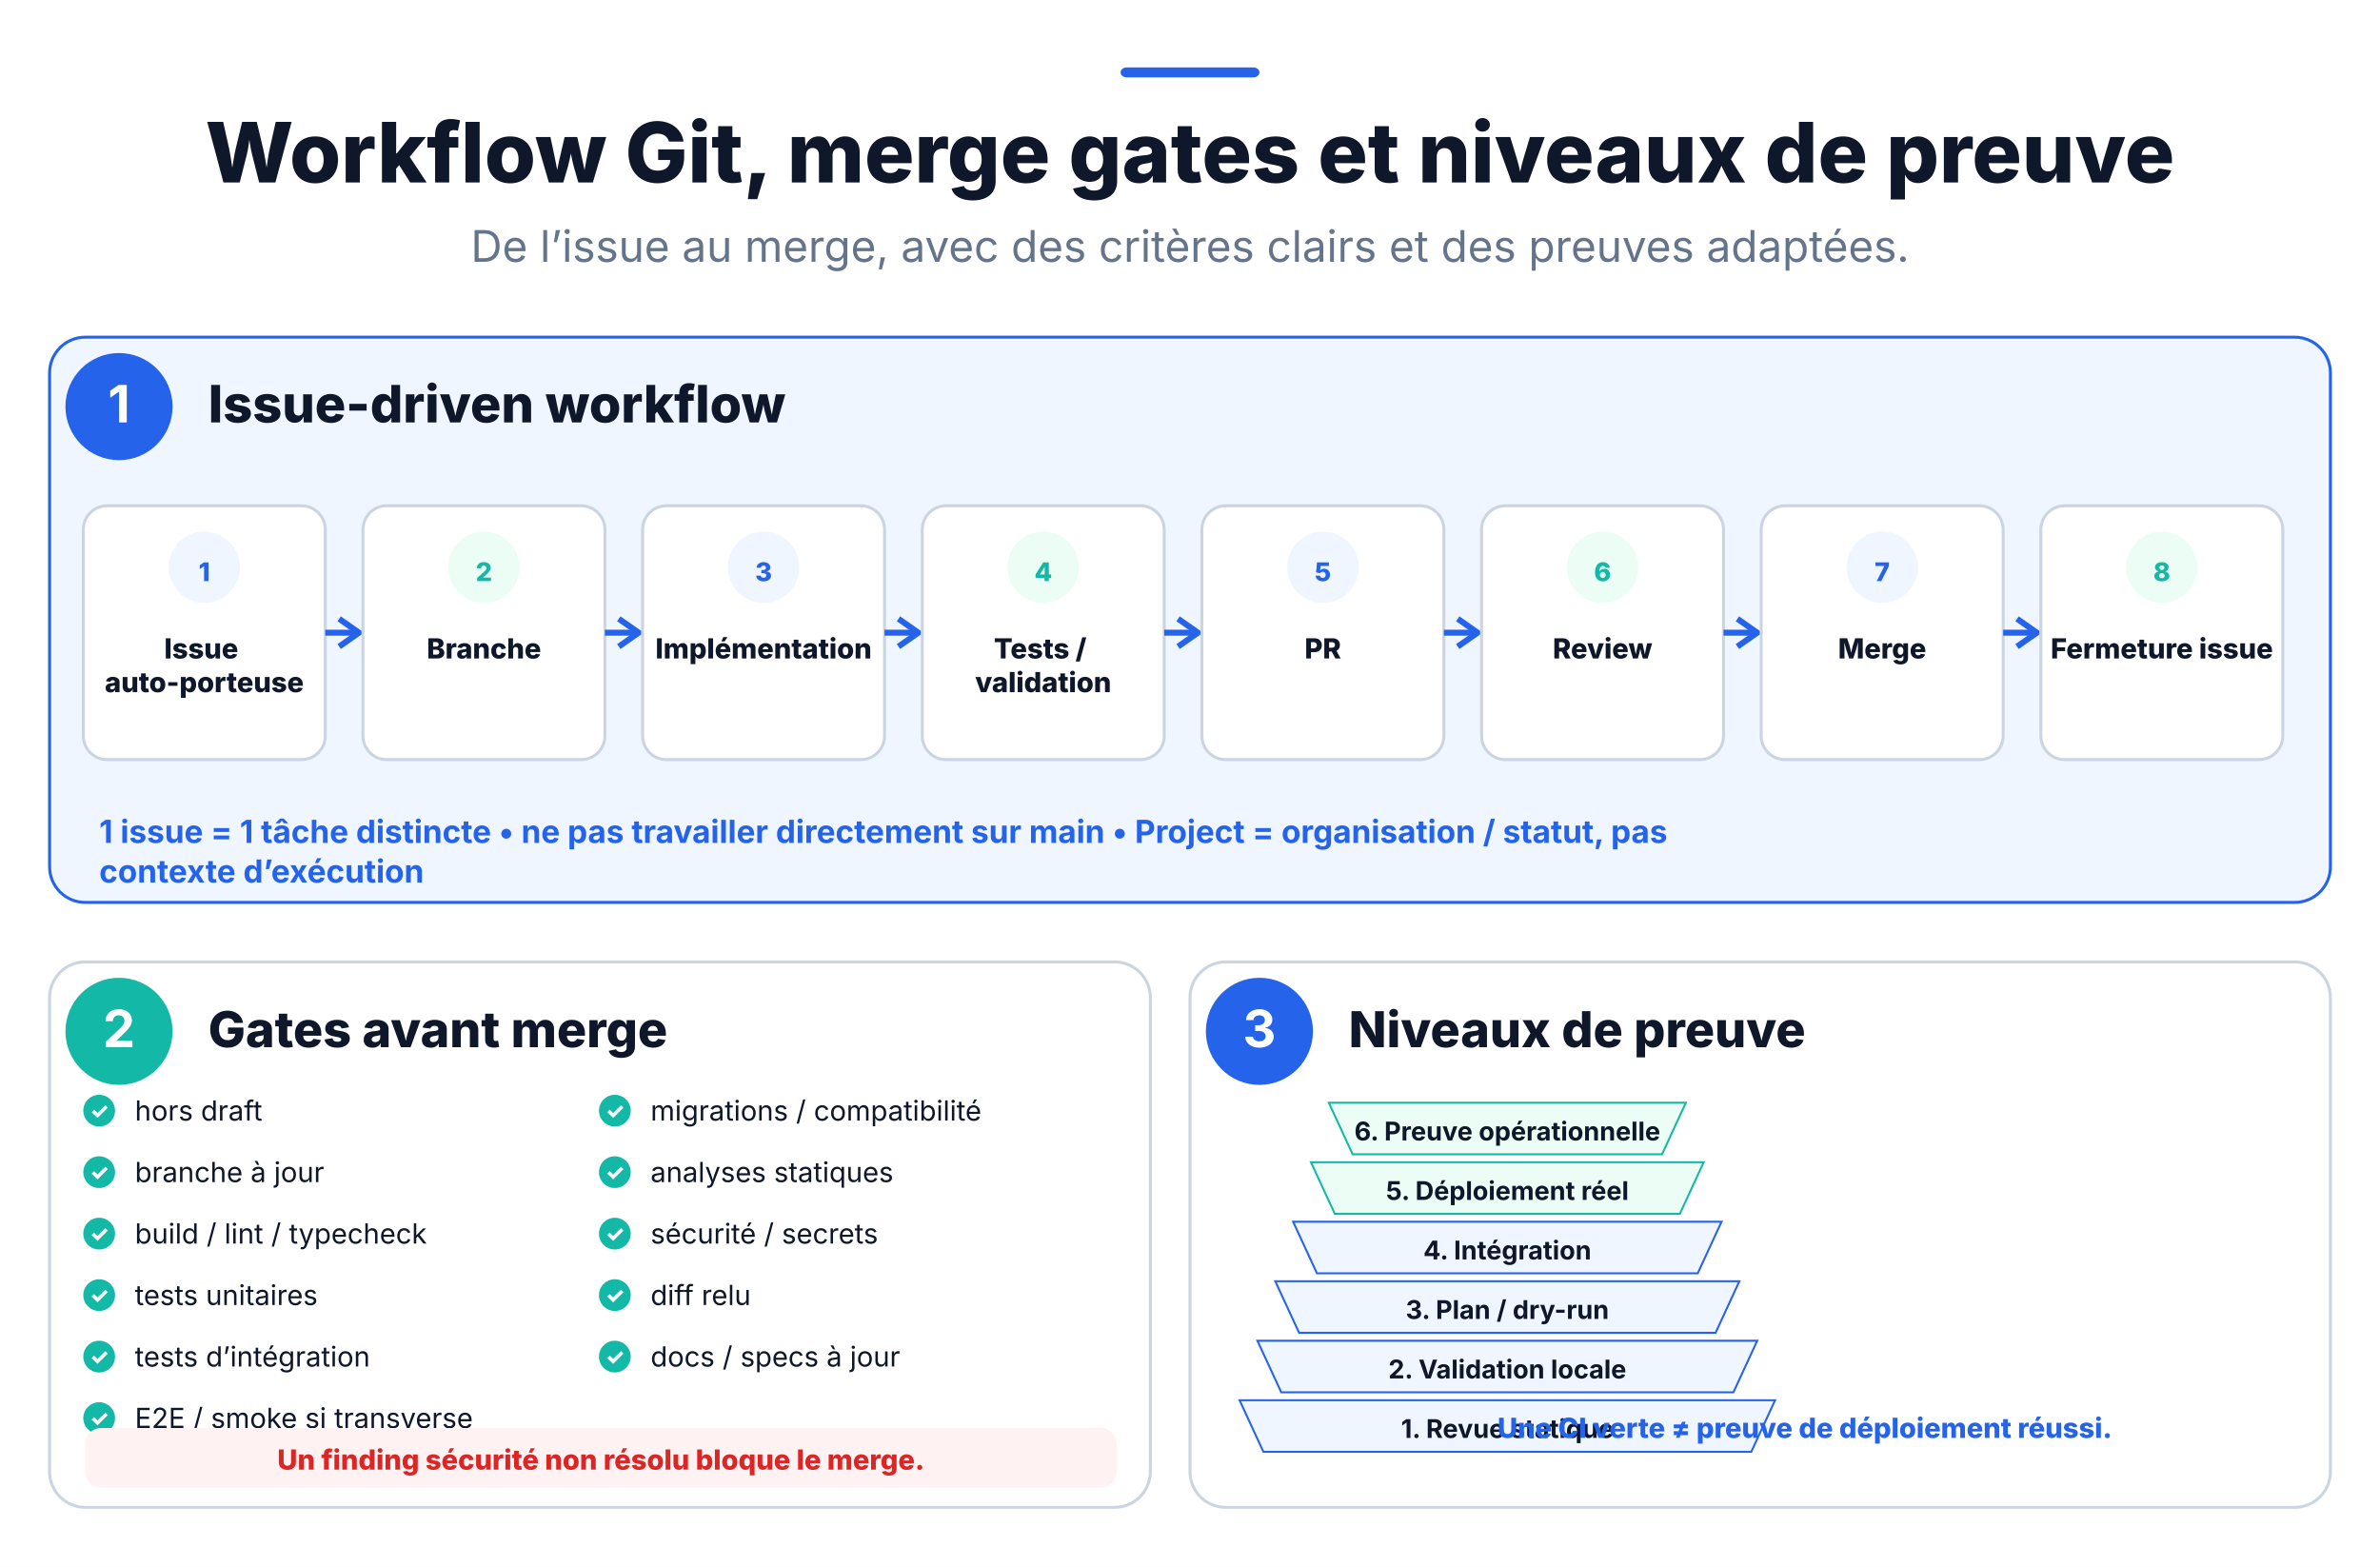
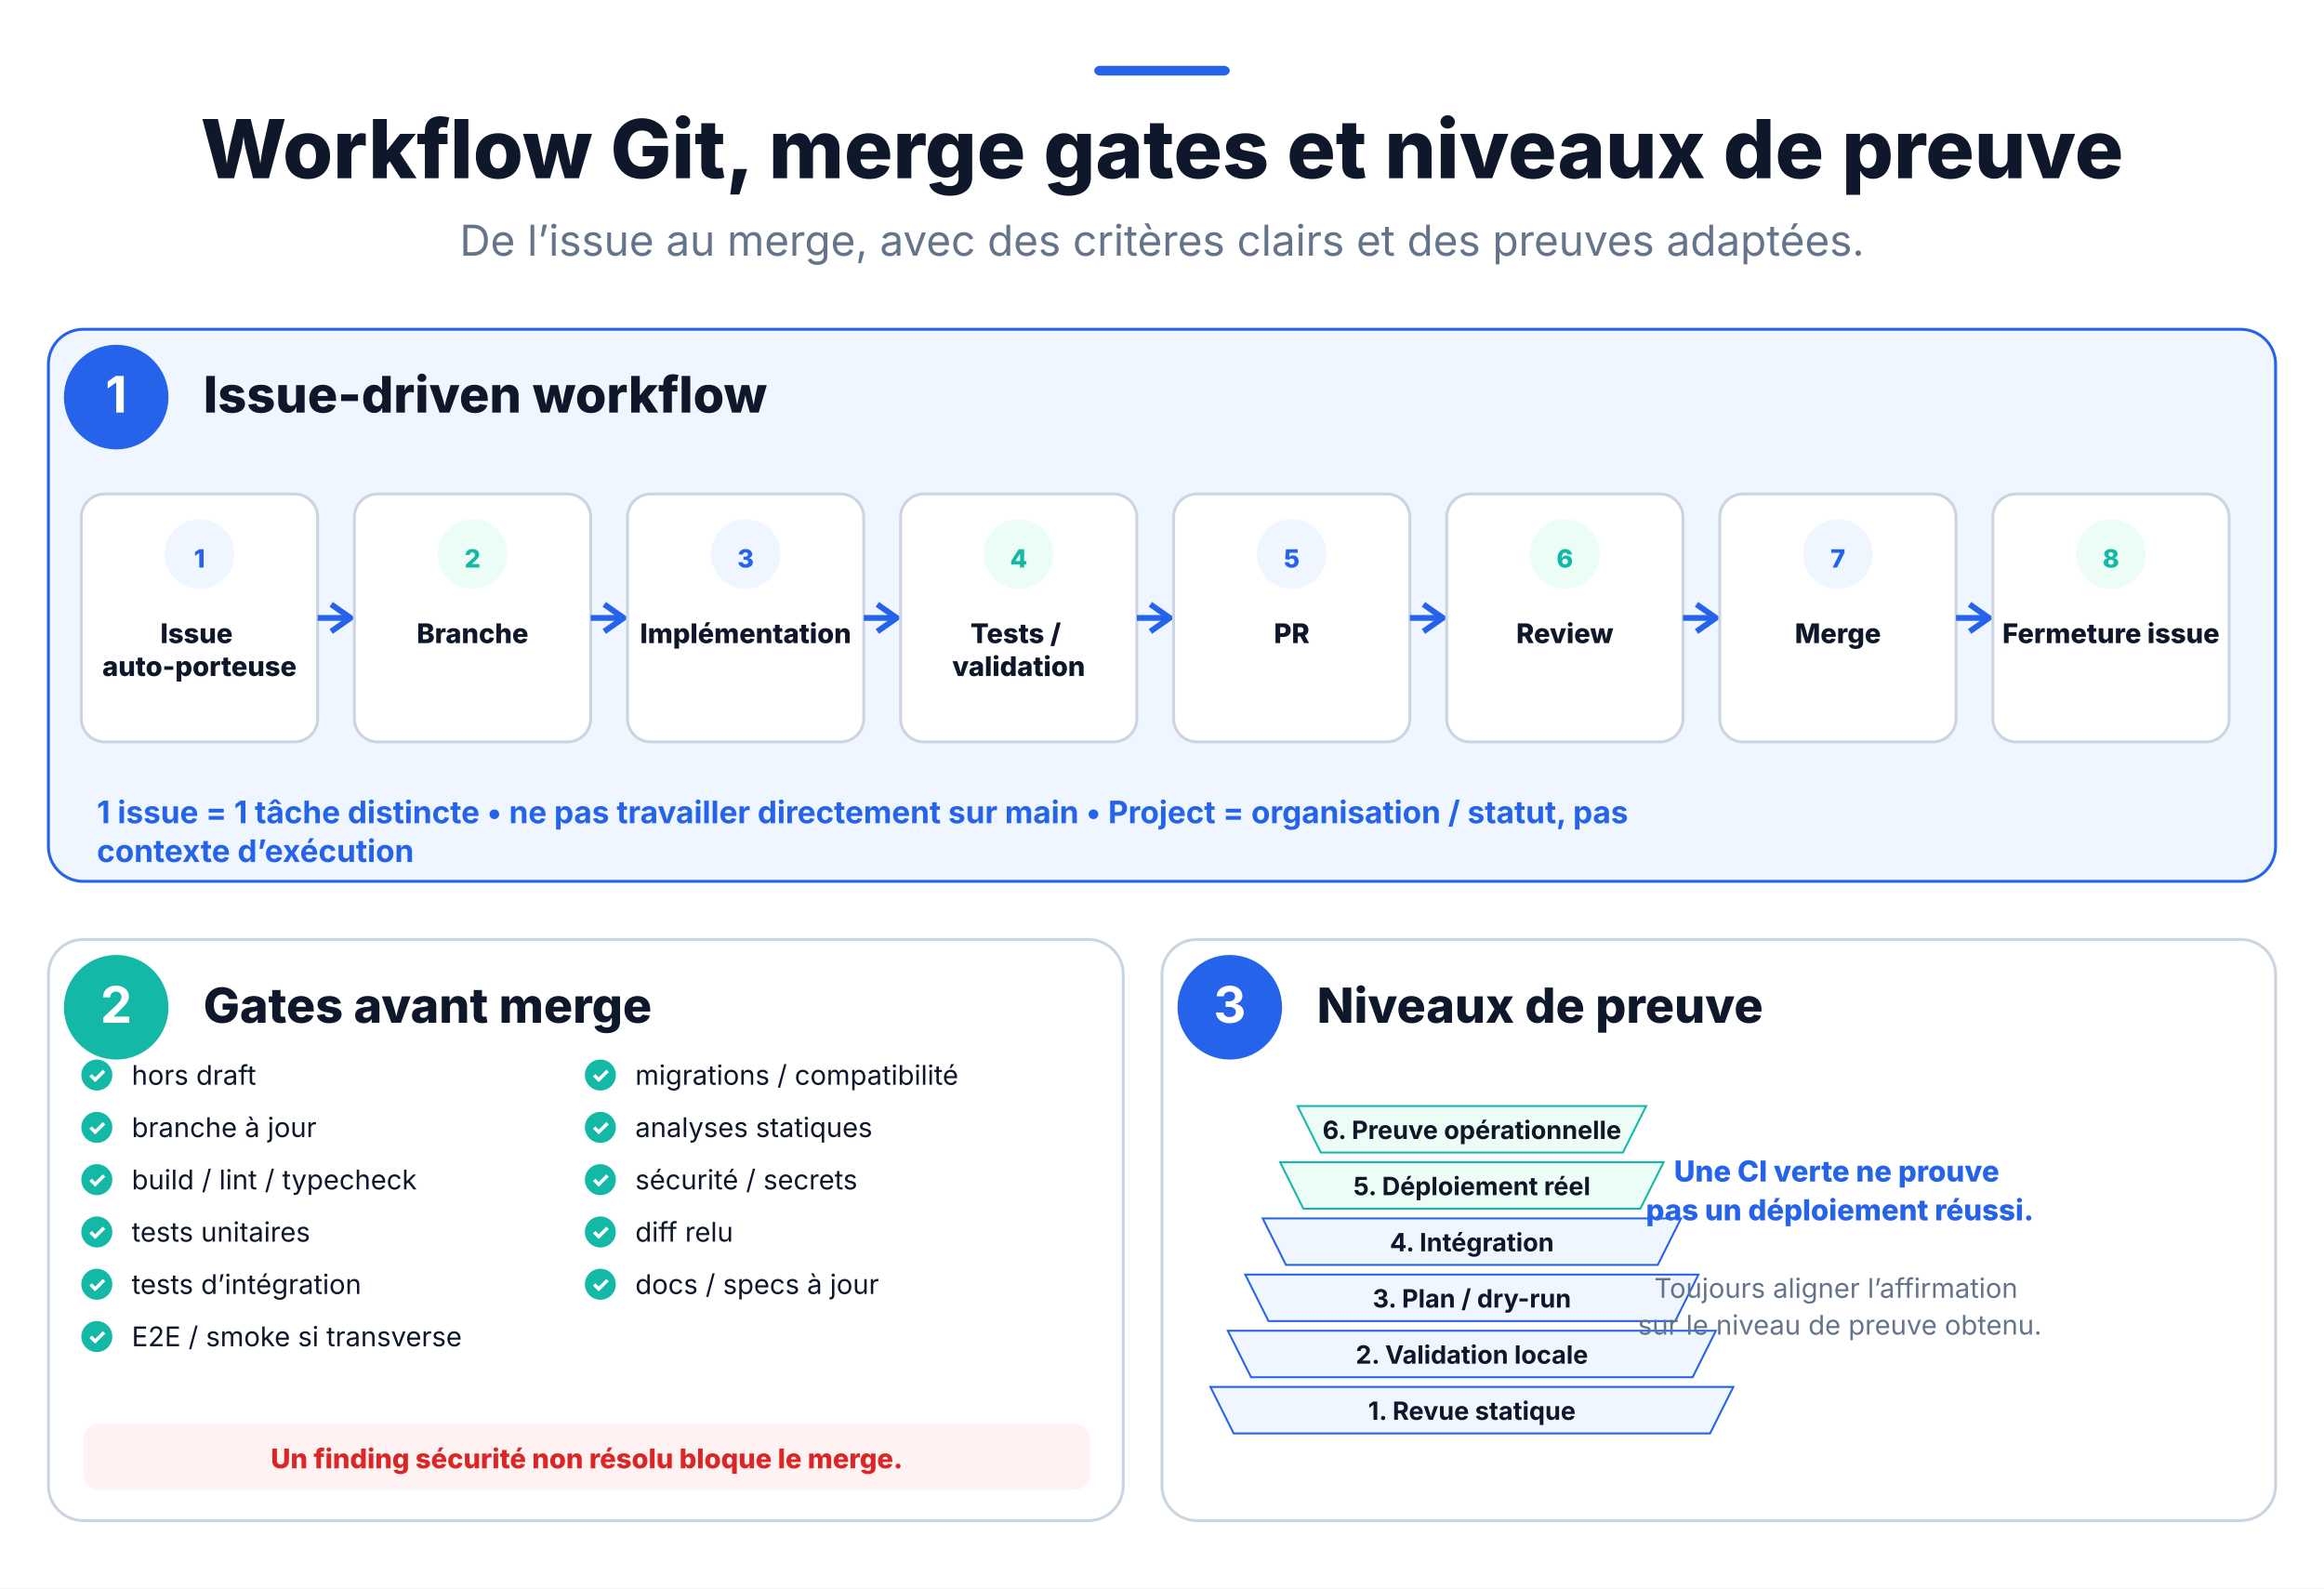
- <svg xmlns="http://www.w3.org/2000/svg" width="1200" height="790" viewBox="0 0 1200 790">
-   <rect width="1200" height="790" fill="#FFFFFF" />
+ <svg xmlns="http://www.w3.org/2000/svg" width="1200" height="820" viewBox="0 0 1200 820">
+   <rect width="1200" height="820" fill="#FFFFFF" />
  <rect x="565" y="34" width="70" height="5" rx="3" fill="#2563EB" />
  <text x="600" y="92" font-family="Inter,Segoe UI,Arial,sans-serif" font-size="42" font-weight="800" fill="#0F172A" text-anchor="middle">
    <tspan x="600" dy="0">Workflow Git, merge gates et niveaux de preuve</tspan>
  </text>
  <text x="600" y="132" font-family="Inter,Segoe UI,Arial,sans-serif" font-size="22" font-weight="400" fill="#64748B" text-anchor="middle">
    <tspan x="600" dy="0">De l’issue au merge, avec des critères clairs et des preuves adaptées.</tspan>
  </text>
  <rect x="25" y="170" width="1150" height="285" rx="18" fill="#EFF6FF" stroke="#2563EB" stroke-width="1.5" />
  <circle cx="60" cy="205" r="27" fill="#2563EB" />
  <text x="60" y="213" font-family="Inter,Segoe UI,Arial,sans-serif" font-size="26" font-weight="700" fill="#fff" text-anchor="middle">
    <tspan x="60" dy="0">1</tspan>
  </text>
  <text x="105" y="213" font-family="Inter,Segoe UI,Arial,sans-serif" font-size="26" font-weight="800" fill="#0F172A" text-anchor="start">
    <tspan x="105" dy="0">Issue-driven workflow</tspan>
  </text>
  <rect x="42" y="255" width="122" height="128" rx="12" fill="#FFFFFF" stroke="#CBD5E1" stroke-width="1.5" />
  <circle cx="103" cy="286" r="18" fill="#EFF6FF" />
  <text x="103" y="293" font-family="Inter,Segoe UI,Arial,sans-serif" font-size="13" font-weight="800" fill="#2563EB" text-anchor="middle">
    <tspan x="103" dy="0">1</tspan>
  </text>
  <text x="103" y="332" font-family="Inter,Segoe UI,Arial,sans-serif" font-size="14" font-weight="800" fill="#0F172A" text-anchor="middle">
    <tspan x="103" dy="0">Issue</tspan>
    <tspan x="103" dy="17">auto-porteuse</tspan>
  </text>
  <line x1="164" y1="319" x2="181" y2="319" stroke="#2563EB" stroke-width="3" />
  <path d="M 171 312 L 181 319 L 171 326" fill="none" stroke="#2563EB" stroke-width="3" />
  <rect x="183" y="255" width="122" height="128" rx="12" fill="#FFFFFF" stroke="#CBD5E1" stroke-width="1.5" />
  <circle cx="244" cy="286" r="18" fill="#ECFDF5" />
  <text x="244" y="293" font-family="Inter,Segoe UI,Arial,sans-serif" font-size="13" font-weight="800" fill="#14B8A6" text-anchor="middle">
    <tspan x="244" dy="0">2</tspan>
  </text>
  <text x="244" y="332" font-family="Inter,Segoe UI,Arial,sans-serif" font-size="14" font-weight="800" fill="#0F172A" text-anchor="middle">
    <tspan x="244" dy="0">Branche</tspan>
  </text>
  <line x1="305" y1="319" x2="322" y2="319" stroke="#2563EB" stroke-width="3" />
  <path d="M 312 312 L 322 319 L 312 326" fill="none" stroke="#2563EB" stroke-width="3" />
  <rect x="324" y="255" width="122" height="128" rx="12" fill="#FFFFFF" stroke="#CBD5E1" stroke-width="1.5" />
  <circle cx="385" cy="286" r="18" fill="#EFF6FF" />
  <text x="385" y="293" font-family="Inter,Segoe UI,Arial,sans-serif" font-size="13" font-weight="800" fill="#2563EB" text-anchor="middle">
    <tspan x="385" dy="0">3</tspan>
  </text>
  <text x="385" y="332" font-family="Inter,Segoe UI,Arial,sans-serif" font-size="14" font-weight="800" fill="#0F172A" text-anchor="middle">
    <tspan x="385" dy="0">Implémentation</tspan>
  </text>
  <line x1="446" y1="319" x2="463" y2="319" stroke="#2563EB" stroke-width="3" />
  <path d="M 453 312 L 463 319 L 453 326" fill="none" stroke="#2563EB" stroke-width="3" />
  <rect x="465" y="255" width="122" height="128" rx="12" fill="#FFFFFF" stroke="#CBD5E1" stroke-width="1.5" />
  <circle cx="526" cy="286" r="18" fill="#ECFDF5" />
  <text x="526" y="293" font-family="Inter,Segoe UI,Arial,sans-serif" font-size="13" font-weight="800" fill="#14B8A6" text-anchor="middle">
    <tspan x="526" dy="0">4</tspan>
  </text>
  <text x="526" y="332" font-family="Inter,Segoe UI,Arial,sans-serif" font-size="14" font-weight="800" fill="#0F172A" text-anchor="middle">
    <tspan x="526" dy="0">Tests /</tspan>
    <tspan x="526" dy="17">validation</tspan>
  </text>
  <line x1="587" y1="319" x2="604" y2="319" stroke="#2563EB" stroke-width="3" />
  <path d="M 594 312 L 604 319 L 594 326" fill="none" stroke="#2563EB" stroke-width="3" />
  <rect x="606" y="255" width="122" height="128" rx="12" fill="#FFFFFF" stroke="#CBD5E1" stroke-width="1.5" />
  <circle cx="667" cy="286" r="18" fill="#EFF6FF" />
  <text x="667" y="293" font-family="Inter,Segoe UI,Arial,sans-serif" font-size="13" font-weight="800" fill="#2563EB" text-anchor="middle">
    <tspan x="667" dy="0">5</tspan>
  </text>
  <text x="667" y="332" font-family="Inter,Segoe UI,Arial,sans-serif" font-size="14" font-weight="800" fill="#0F172A" text-anchor="middle">
    <tspan x="667" dy="0">PR</tspan>
  </text>
  <line x1="728" y1="319" x2="745" y2="319" stroke="#2563EB" stroke-width="3" />
  <path d="M 735 312 L 745 319 L 735 326" fill="none" stroke="#2563EB" stroke-width="3" />
  <rect x="747" y="255" width="122" height="128" rx="12" fill="#FFFFFF" stroke="#CBD5E1" stroke-width="1.5" />
  <circle cx="808" cy="286" r="18" fill="#ECFDF5" />
  <text x="808" y="293" font-family="Inter,Segoe UI,Arial,sans-serif" font-size="13" font-weight="800" fill="#14B8A6" text-anchor="middle">
    <tspan x="808" dy="0">6</tspan>
  </text>
  <text x="808" y="332" font-family="Inter,Segoe UI,Arial,sans-serif" font-size="14" font-weight="800" fill="#0F172A" text-anchor="middle">
    <tspan x="808" dy="0">Review</tspan>
  </text>
  <line x1="869" y1="319" x2="886" y2="319" stroke="#2563EB" stroke-width="3" />
  <path d="M 876 312 L 886 319 L 876 326" fill="none" stroke="#2563EB" stroke-width="3" />
  <rect x="888" y="255" width="122" height="128" rx="12" fill="#FFFFFF" stroke="#CBD5E1" stroke-width="1.5" />
  <circle cx="949" cy="286" r="18" fill="#EFF6FF" />
  <text x="949" y="293" font-family="Inter,Segoe UI,Arial,sans-serif" font-size="13" font-weight="800" fill="#2563EB" text-anchor="middle">
    <tspan x="949" dy="0">7</tspan>
  </text>
  <text x="949" y="332" font-family="Inter,Segoe UI,Arial,sans-serif" font-size="14" font-weight="800" fill="#0F172A" text-anchor="middle">
    <tspan x="949" dy="0">Merge</tspan>
  </text>
  <line x1="1010" y1="319" x2="1027" y2="319" stroke="#2563EB" stroke-width="3" />
  <path d="M 1017 312 L 1027 319 L 1017 326" fill="none" stroke="#2563EB" stroke-width="3" />
  <rect x="1029" y="255" width="122" height="128" rx="12" fill="#FFFFFF" stroke="#CBD5E1" stroke-width="1.5" />
  <circle cx="1090" cy="286" r="18" fill="#ECFDF5" />
  <text x="1090" y="293" font-family="Inter,Segoe UI,Arial,sans-serif" font-size="13" font-weight="800" fill="#14B8A6" text-anchor="middle">
    <tspan x="1090" dy="0">8</tspan>
  </text>
  <text x="1090" y="332" font-family="Inter,Segoe UI,Arial,sans-serif" font-size="14" font-weight="800" fill="#0F172A" text-anchor="middle">
    <tspan x="1090" dy="0">Fermeture issue</tspan>
  </text>
  <text x="50" y="425" font-family="Inter,Segoe UI,Arial,sans-serif" font-size="16" font-weight="700" fill="#2563EB" text-anchor="start">
    <tspan x="50" dy="0">1 issue = 1 tâche distincte • ne pas travailler directement sur main • Project = organisation / statut, pas</tspan>
    <tspan x="50" dy="20">contexte d’exécution</tspan>
  </text>
-   <rect x="25" y="485" width="555" height="275" rx="18" fill="#FFFFFF" stroke="#CBD5E1" stroke-width="1.5" />
+   <rect x="25" y="485" width="555" height="300" rx="18" fill="#FFFFFF" stroke="#CBD5E1" stroke-width="1.5" />
  <circle cx="60" cy="520" r="27" fill="#14B8A6" />
  <text x="60" y="528" font-family="Inter,Segoe UI,Arial,sans-serif" font-size="26" font-weight="700" fill="#fff" text-anchor="middle">
    <tspan x="60" dy="0">2</tspan>
  </text>
  <text x="105" y="528" font-family="Inter,Segoe UI,Arial,sans-serif" font-size="25" font-weight="800" fill="#0F172A" text-anchor="start">
    <tspan x="105" dy="0">Gates avant merge</tspan>
  </text>
-   <circle cx="50" cy="560" r="8" fill="#14B8A6" />
-   <text x="50" y="564" font-family="Inter,Segoe UI,Arial,sans-serif" font-size="11" font-weight="800" fill="#fff" text-anchor="middle">
-     <tspan x="50" dy="0">✓</tspan>
-   </text>
-   <text x="68" y="565" font-family="Inter,Segoe UI,Arial,sans-serif" font-size="14" font-weight="400" fill="#0F172A" text-anchor="start">
+   <circle cx="50" cy="555" r="8" fill="#14B8A6" />
+   <text x="50" y="559" font-family="Inter,Segoe UI,Arial,sans-serif" font-size="11" font-weight="800" fill="#fff" text-anchor="middle">
+     <tspan x="50" dy="0">✓</tspan>
+   </text>
+   <text x="68" y="560" font-family="Inter,Segoe UI,Arial,sans-serif" font-size="14" font-weight="400" fill="#0F172A" text-anchor="start">
    <tspan x="68" dy="0">hors draft</tspan>
  </text>
-   <circle cx="50" cy="591" r="8" fill="#14B8A6" />
-   <text x="50" y="595" font-family="Inter,Segoe UI,Arial,sans-serif" font-size="11" font-weight="800" fill="#fff" text-anchor="middle">
-     <tspan x="50" dy="0">✓</tspan>
-   </text>
-   <text x="68" y="596" font-family="Inter,Segoe UI,Arial,sans-serif" font-size="14" font-weight="400" fill="#0F172A" text-anchor="start">
+   <circle cx="50" cy="582" r="8" fill="#14B8A6" />
+   <text x="50" y="586" font-family="Inter,Segoe UI,Arial,sans-serif" font-size="11" font-weight="800" fill="#fff" text-anchor="middle">
+     <tspan x="50" dy="0">✓</tspan>
+   </text>
+   <text x="68" y="587" font-family="Inter,Segoe UI,Arial,sans-serif" font-size="14" font-weight="400" fill="#0F172A" text-anchor="start">
    <tspan x="68" dy="0">branche à jour</tspan>
  </text>
-   <circle cx="50" cy="622" r="8" fill="#14B8A6" />
-   <text x="50" y="626" font-family="Inter,Segoe UI,Arial,sans-serif" font-size="11" font-weight="800" fill="#fff" text-anchor="middle">
-     <tspan x="50" dy="0">✓</tspan>
-   </text>
-   <text x="68" y="627" font-family="Inter,Segoe UI,Arial,sans-serif" font-size="14" font-weight="400" fill="#0F172A" text-anchor="start">
+   <circle cx="50" cy="609" r="8" fill="#14B8A6" />
+   <text x="50" y="613" font-family="Inter,Segoe UI,Arial,sans-serif" font-size="11" font-weight="800" fill="#fff" text-anchor="middle">
+     <tspan x="50" dy="0">✓</tspan>
+   </text>
+   <text x="68" y="614" font-family="Inter,Segoe UI,Arial,sans-serif" font-size="14" font-weight="400" fill="#0F172A" text-anchor="start">
    <tspan x="68" dy="0">build / lint / typecheck</tspan>
  </text>
-   <circle cx="50" cy="653" r="8" fill="#14B8A6" />
-   <text x="50" y="657" font-family="Inter,Segoe UI,Arial,sans-serif" font-size="11" font-weight="800" fill="#fff" text-anchor="middle">
-     <tspan x="50" dy="0">✓</tspan>
-   </text>
-   <text x="68" y="658" font-family="Inter,Segoe UI,Arial,sans-serif" font-size="14" font-weight="400" fill="#0F172A" text-anchor="start">
+   <circle cx="50" cy="636" r="8" fill="#14B8A6" />
+   <text x="50" y="640" font-family="Inter,Segoe UI,Arial,sans-serif" font-size="11" font-weight="800" fill="#fff" text-anchor="middle">
+     <tspan x="50" dy="0">✓</tspan>
+   </text>
+   <text x="68" y="641" font-family="Inter,Segoe UI,Arial,sans-serif" font-size="14" font-weight="400" fill="#0F172A" text-anchor="start">
    <tspan x="68" dy="0">tests unitaires</tspan>
  </text>
-   <circle cx="50" cy="684" r="8" fill="#14B8A6" />
-   <text x="50" y="688" font-family="Inter,Segoe UI,Arial,sans-serif" font-size="11" font-weight="800" fill="#fff" text-anchor="middle">
-     <tspan x="50" dy="0">✓</tspan>
-   </text>
-   <text x="68" y="689" font-family="Inter,Segoe UI,Arial,sans-serif" font-size="14" font-weight="400" fill="#0F172A" text-anchor="start">
+   <circle cx="50" cy="663" r="8" fill="#14B8A6" />
+   <text x="50" y="667" font-family="Inter,Segoe UI,Arial,sans-serif" font-size="11" font-weight="800" fill="#fff" text-anchor="middle">
+     <tspan x="50" dy="0">✓</tspan>
+   </text>
+   <text x="68" y="668" font-family="Inter,Segoe UI,Arial,sans-serif" font-size="14" font-weight="400" fill="#0F172A" text-anchor="start">
    <tspan x="68" dy="0">tests d’intégration</tspan>
  </text>
-   <circle cx="50" cy="715" r="8" fill="#14B8A6" />
-   <text x="50" y="719" font-family="Inter,Segoe UI,Arial,sans-serif" font-size="11" font-weight="800" fill="#fff" text-anchor="middle">
-     <tspan x="50" dy="0">✓</tspan>
-   </text>
-   <text x="68" y="720" font-family="Inter,Segoe UI,Arial,sans-serif" font-size="14" font-weight="400" fill="#0F172A" text-anchor="start">
+   <circle cx="50" cy="690" r="8" fill="#14B8A6" />
+   <text x="50" y="694" font-family="Inter,Segoe UI,Arial,sans-serif" font-size="11" font-weight="800" fill="#fff" text-anchor="middle">
+     <tspan x="50" dy="0">✓</tspan>
+   </text>
+   <text x="68" y="695" font-family="Inter,Segoe UI,Arial,sans-serif" font-size="14" font-weight="400" fill="#0F172A" text-anchor="start">
    <tspan x="68" dy="0">E2E / smoke si transverse</tspan>
  </text>
-   <circle cx="310" cy="560" r="8" fill="#14B8A6" />
-   <text x="310" y="564" font-family="Inter,Segoe UI,Arial,sans-serif" font-size="11" font-weight="800" fill="#fff" text-anchor="middle">
-     <tspan x="310" dy="0">✓</tspan>
-   </text>
-   <text x="328" y="565" font-family="Inter,Segoe UI,Arial,sans-serif" font-size="14" font-weight="400" fill="#0F172A" text-anchor="start">
+   <circle cx="310" cy="555" r="8" fill="#14B8A6" />
+   <text x="310" y="559" font-family="Inter,Segoe UI,Arial,sans-serif" font-size="11" font-weight="800" fill="#fff" text-anchor="middle">
+     <tspan x="310" dy="0">✓</tspan>
+   </text>
+   <text x="328" y="560" font-family="Inter,Segoe UI,Arial,sans-serif" font-size="14" font-weight="400" fill="#0F172A" text-anchor="start">
    <tspan x="328" dy="0">migrations / compatibilité</tspan>
  </text>
-   <circle cx="310" cy="591" r="8" fill="#14B8A6" />
-   <text x="310" y="595" font-family="Inter,Segoe UI,Arial,sans-serif" font-size="11" font-weight="800" fill="#fff" text-anchor="middle">
-     <tspan x="310" dy="0">✓</tspan>
-   </text>
-   <text x="328" y="596" font-family="Inter,Segoe UI,Arial,sans-serif" font-size="14" font-weight="400" fill="#0F172A" text-anchor="start">
+   <circle cx="310" cy="582" r="8" fill="#14B8A6" />
+   <text x="310" y="586" font-family="Inter,Segoe UI,Arial,sans-serif" font-size="11" font-weight="800" fill="#fff" text-anchor="middle">
+     <tspan x="310" dy="0">✓</tspan>
+   </text>
+   <text x="328" y="587" font-family="Inter,Segoe UI,Arial,sans-serif" font-size="14" font-weight="400" fill="#0F172A" text-anchor="start">
    <tspan x="328" dy="0">analyses statiques</tspan>
  </text>
-   <circle cx="310" cy="622" r="8" fill="#14B8A6" />
-   <text x="310" y="626" font-family="Inter,Segoe UI,Arial,sans-serif" font-size="11" font-weight="800" fill="#fff" text-anchor="middle">
-     <tspan x="310" dy="0">✓</tspan>
-   </text>
-   <text x="328" y="627" font-family="Inter,Segoe UI,Arial,sans-serif" font-size="14" font-weight="400" fill="#0F172A" text-anchor="start">
+   <circle cx="310" cy="609" r="8" fill="#14B8A6" />
+   <text x="310" y="613" font-family="Inter,Segoe UI,Arial,sans-serif" font-size="11" font-weight="800" fill="#fff" text-anchor="middle">
+     <tspan x="310" dy="0">✓</tspan>
+   </text>
+   <text x="328" y="614" font-family="Inter,Segoe UI,Arial,sans-serif" font-size="14" font-weight="400" fill="#0F172A" text-anchor="start">
    <tspan x="328" dy="0">sécurité / secrets</tspan>
  </text>
-   <circle cx="310" cy="653" r="8" fill="#14B8A6" />
-   <text x="310" y="657" font-family="Inter,Segoe UI,Arial,sans-serif" font-size="11" font-weight="800" fill="#fff" text-anchor="middle">
-     <tspan x="310" dy="0">✓</tspan>
-   </text>
-   <text x="328" y="658" font-family="Inter,Segoe UI,Arial,sans-serif" font-size="14" font-weight="400" fill="#0F172A" text-anchor="start">
+   <circle cx="310" cy="636" r="8" fill="#14B8A6" />
+   <text x="310" y="640" font-family="Inter,Segoe UI,Arial,sans-serif" font-size="11" font-weight="800" fill="#fff" text-anchor="middle">
+     <tspan x="310" dy="0">✓</tspan>
+   </text>
+   <text x="328" y="641" font-family="Inter,Segoe UI,Arial,sans-serif" font-size="14" font-weight="400" fill="#0F172A" text-anchor="start">
    <tspan x="328" dy="0">diff relu</tspan>
  </text>
-   <circle cx="310" cy="684" r="8" fill="#14B8A6" />
-   <text x="310" y="688" font-family="Inter,Segoe UI,Arial,sans-serif" font-size="11" font-weight="800" fill="#fff" text-anchor="middle">
-     <tspan x="310" dy="0">✓</tspan>
-   </text>
-   <text x="328" y="689" font-family="Inter,Segoe UI,Arial,sans-serif" font-size="14" font-weight="400" fill="#0F172A" text-anchor="start">
+   <circle cx="310" cy="663" r="8" fill="#14B8A6" />
+   <text x="310" y="667" font-family="Inter,Segoe UI,Arial,sans-serif" font-size="11" font-weight="800" fill="#fff" text-anchor="middle">
+     <tspan x="310" dy="0">✓</tspan>
+   </text>
+   <text x="328" y="668" font-family="Inter,Segoe UI,Arial,sans-serif" font-size="14" font-weight="400" fill="#0F172A" text-anchor="start">
    <tspan x="328" dy="0">docs / specs à jour</tspan>
  </text>
-   <rect x="43" y="720" width="520" height="30" rx="8" fill="#FEF2F2" stroke="none" stroke-width="1.5" />
-   <text x="303" y="741" font-family="Inter,Segoe UI,Arial,sans-serif" font-size="14" font-weight="800" fill="#DC2626" text-anchor="middle">
+   <rect x="43" y="735" width="520" height="34" rx="8" fill="#FEF2F2" stroke="none" stroke-width="1.5" />
+   <text x="303" y="758" font-family="Inter,Segoe UI,Arial,sans-serif" font-size="14" font-weight="800" fill="#DC2626" text-anchor="middle">
    <tspan x="303" dy="0">Un finding sécurité non résolu bloque le merge.</tspan>
  </text>
-   <rect x="600" y="485" width="575" height="275" rx="18" fill="#FFFFFF" stroke="#CBD5E1" stroke-width="1.5" />
+   <rect x="600" y="485" width="575" height="300" rx="18" fill="#FFFFFF" stroke="#CBD5E1" stroke-width="1.5" />
  <circle cx="635" cy="520" r="27" fill="#2563EB" />
  <text x="635" y="528" font-family="Inter,Segoe UI,Arial,sans-serif" font-size="26" font-weight="700" fill="#fff" text-anchor="middle">
    <tspan x="635" dy="0">3</tspan>
  </text>
  <text x="680" y="528" font-family="Inter,Segoe UI,Arial,sans-serif" font-size="25" font-weight="800" fill="#0F172A" text-anchor="start">
    <tspan x="680" dy="0">Niveaux de preuve</tspan>
  </text>
-   <polygon points="625,706 895,706 883,732 637,732" fill="#EFF6FF" stroke="#2563EB" stroke-width="1" />
-   <text x="760" y="725" font-family="Inter,Segoe UI,Arial,sans-serif" font-size="13" font-weight="700" fill="#0F172A" text-anchor="middle">
+   <polygon points="625,716 895,716 883,740 637,740" fill="#EFF6FF" stroke="#2563EB" stroke-width="1" />
+   <text x="760" y="733" font-family="Inter,Segoe UI,Arial,sans-serif" font-size="13" font-weight="700" fill="#0F172A" text-anchor="middle">
    <tspan x="760" dy="0">1. Revue statique</tspan>
  </text>
-   <polygon points="634,676 886,676 874,702 646,702" fill="#EFF6FF" stroke="#2563EB" stroke-width="1" />
-   <text x="760" y="695" font-family="Inter,Segoe UI,Arial,sans-serif" font-size="13" font-weight="700" fill="#0F172A" text-anchor="middle">
+   <polygon points="634,687 886,687 874,711 646,711" fill="#EFF6FF" stroke="#2563EB" stroke-width="1" />
+   <text x="760" y="704" font-family="Inter,Segoe UI,Arial,sans-serif" font-size="13" font-weight="700" fill="#0F172A" text-anchor="middle">
    <tspan x="760" dy="0">2. Validation locale</tspan>
  </text>
-   <polygon points="643,646 877,646 865,672 655,672" fill="#EFF6FF" stroke="#2563EB" stroke-width="1" />
-   <text x="760" y="665" font-family="Inter,Segoe UI,Arial,sans-serif" font-size="13" font-weight="700" fill="#0F172A" text-anchor="middle">
+   <polygon points="643,658 877,658 865,682 655,682" fill="#EFF6FF" stroke="#2563EB" stroke-width="1" />
+   <text x="760" y="675" font-family="Inter,Segoe UI,Arial,sans-serif" font-size="13" font-weight="700" fill="#0F172A" text-anchor="middle">
    <tspan x="760" dy="0">3. Plan / dry-run</tspan>
  </text>
-   <polygon points="652,616 868,616 856,642 664,642" fill="#EFF6FF" stroke="#2563EB" stroke-width="1" />
-   <text x="760" y="635" font-family="Inter,Segoe UI,Arial,sans-serif" font-size="13" font-weight="700" fill="#0F172A" text-anchor="middle">
+   <polygon points="652,629 868,629 856,653 664,653" fill="#EFF6FF" stroke="#2563EB" stroke-width="1" />
+   <text x="760" y="646" font-family="Inter,Segoe UI,Arial,sans-serif" font-size="13" font-weight="700" fill="#0F172A" text-anchor="middle">
    <tspan x="760" dy="0">4. Intégration</tspan>
  </text>
-   <polygon points="661,586 859,586 847,612 673,612" fill="#ECFDF5" stroke="#14B8A6" stroke-width="1" />
-   <text x="760" y="605" font-family="Inter,Segoe UI,Arial,sans-serif" font-size="13" font-weight="700" fill="#0F172A" text-anchor="middle">
+   <polygon points="661,600 859,600 847,624 673,624" fill="#ECFDF5" stroke="#14B8A6" stroke-width="1" />
+   <text x="760" y="617" font-family="Inter,Segoe UI,Arial,sans-serif" font-size="13" font-weight="700" fill="#0F172A" text-anchor="middle">
    <tspan x="760" dy="0">5. Déploiement réel</tspan>
  </text>
-   <polygon points="670,556 850,556 838,582 682,582" fill="#ECFDF5" stroke="#14B8A6" stroke-width="1" />
-   <text x="760" y="575" font-family="Inter,Segoe UI,Arial,sans-serif" font-size="13" font-weight="700" fill="#0F172A" text-anchor="middle">
+   <polygon points="670,571 850,571 838,595 682,595" fill="#ECFDF5" stroke="#14B8A6" stroke-width="1" />
+   <text x="760" y="588" font-family="Inter,Segoe UI,Arial,sans-serif" font-size="13" font-weight="700" fill="#0F172A" text-anchor="middle">
    <tspan x="760" dy="0">6. Preuve opérationnelle</tspan>
  </text>
-   <text x="910" y="725" font-family="Inter,Segoe UI,Arial,sans-serif" font-size="14" font-weight="800" fill="#2563EB" text-anchor="middle">
-     <tspan x="910" dy="0">Une CI verte ≠ preuve de déploiement réussi.</tspan>
+   <text x="950" y="610" font-family="Inter,Segoe UI,Arial,sans-serif" font-size="15" font-weight="800" fill="#2563EB" text-anchor="middle">
+     <tspan x="950" dy="0">Une CI verte ne prouve</tspan>
+     <tspan x="950" dy="20">pas un déploiement réussi.</tspan>
+   </text>
+   <text x="950" y="670" font-family="Inter,Segoe UI,Arial,sans-serif" font-size="14" font-weight="400" fill="#64748B" text-anchor="middle">
+     <tspan x="950" dy="0">Toujours aligner l’affirmation</tspan>
+     <tspan x="950" dy="19">sur le niveau de preuve obtenu.</tspan>
  </text>
</svg>
